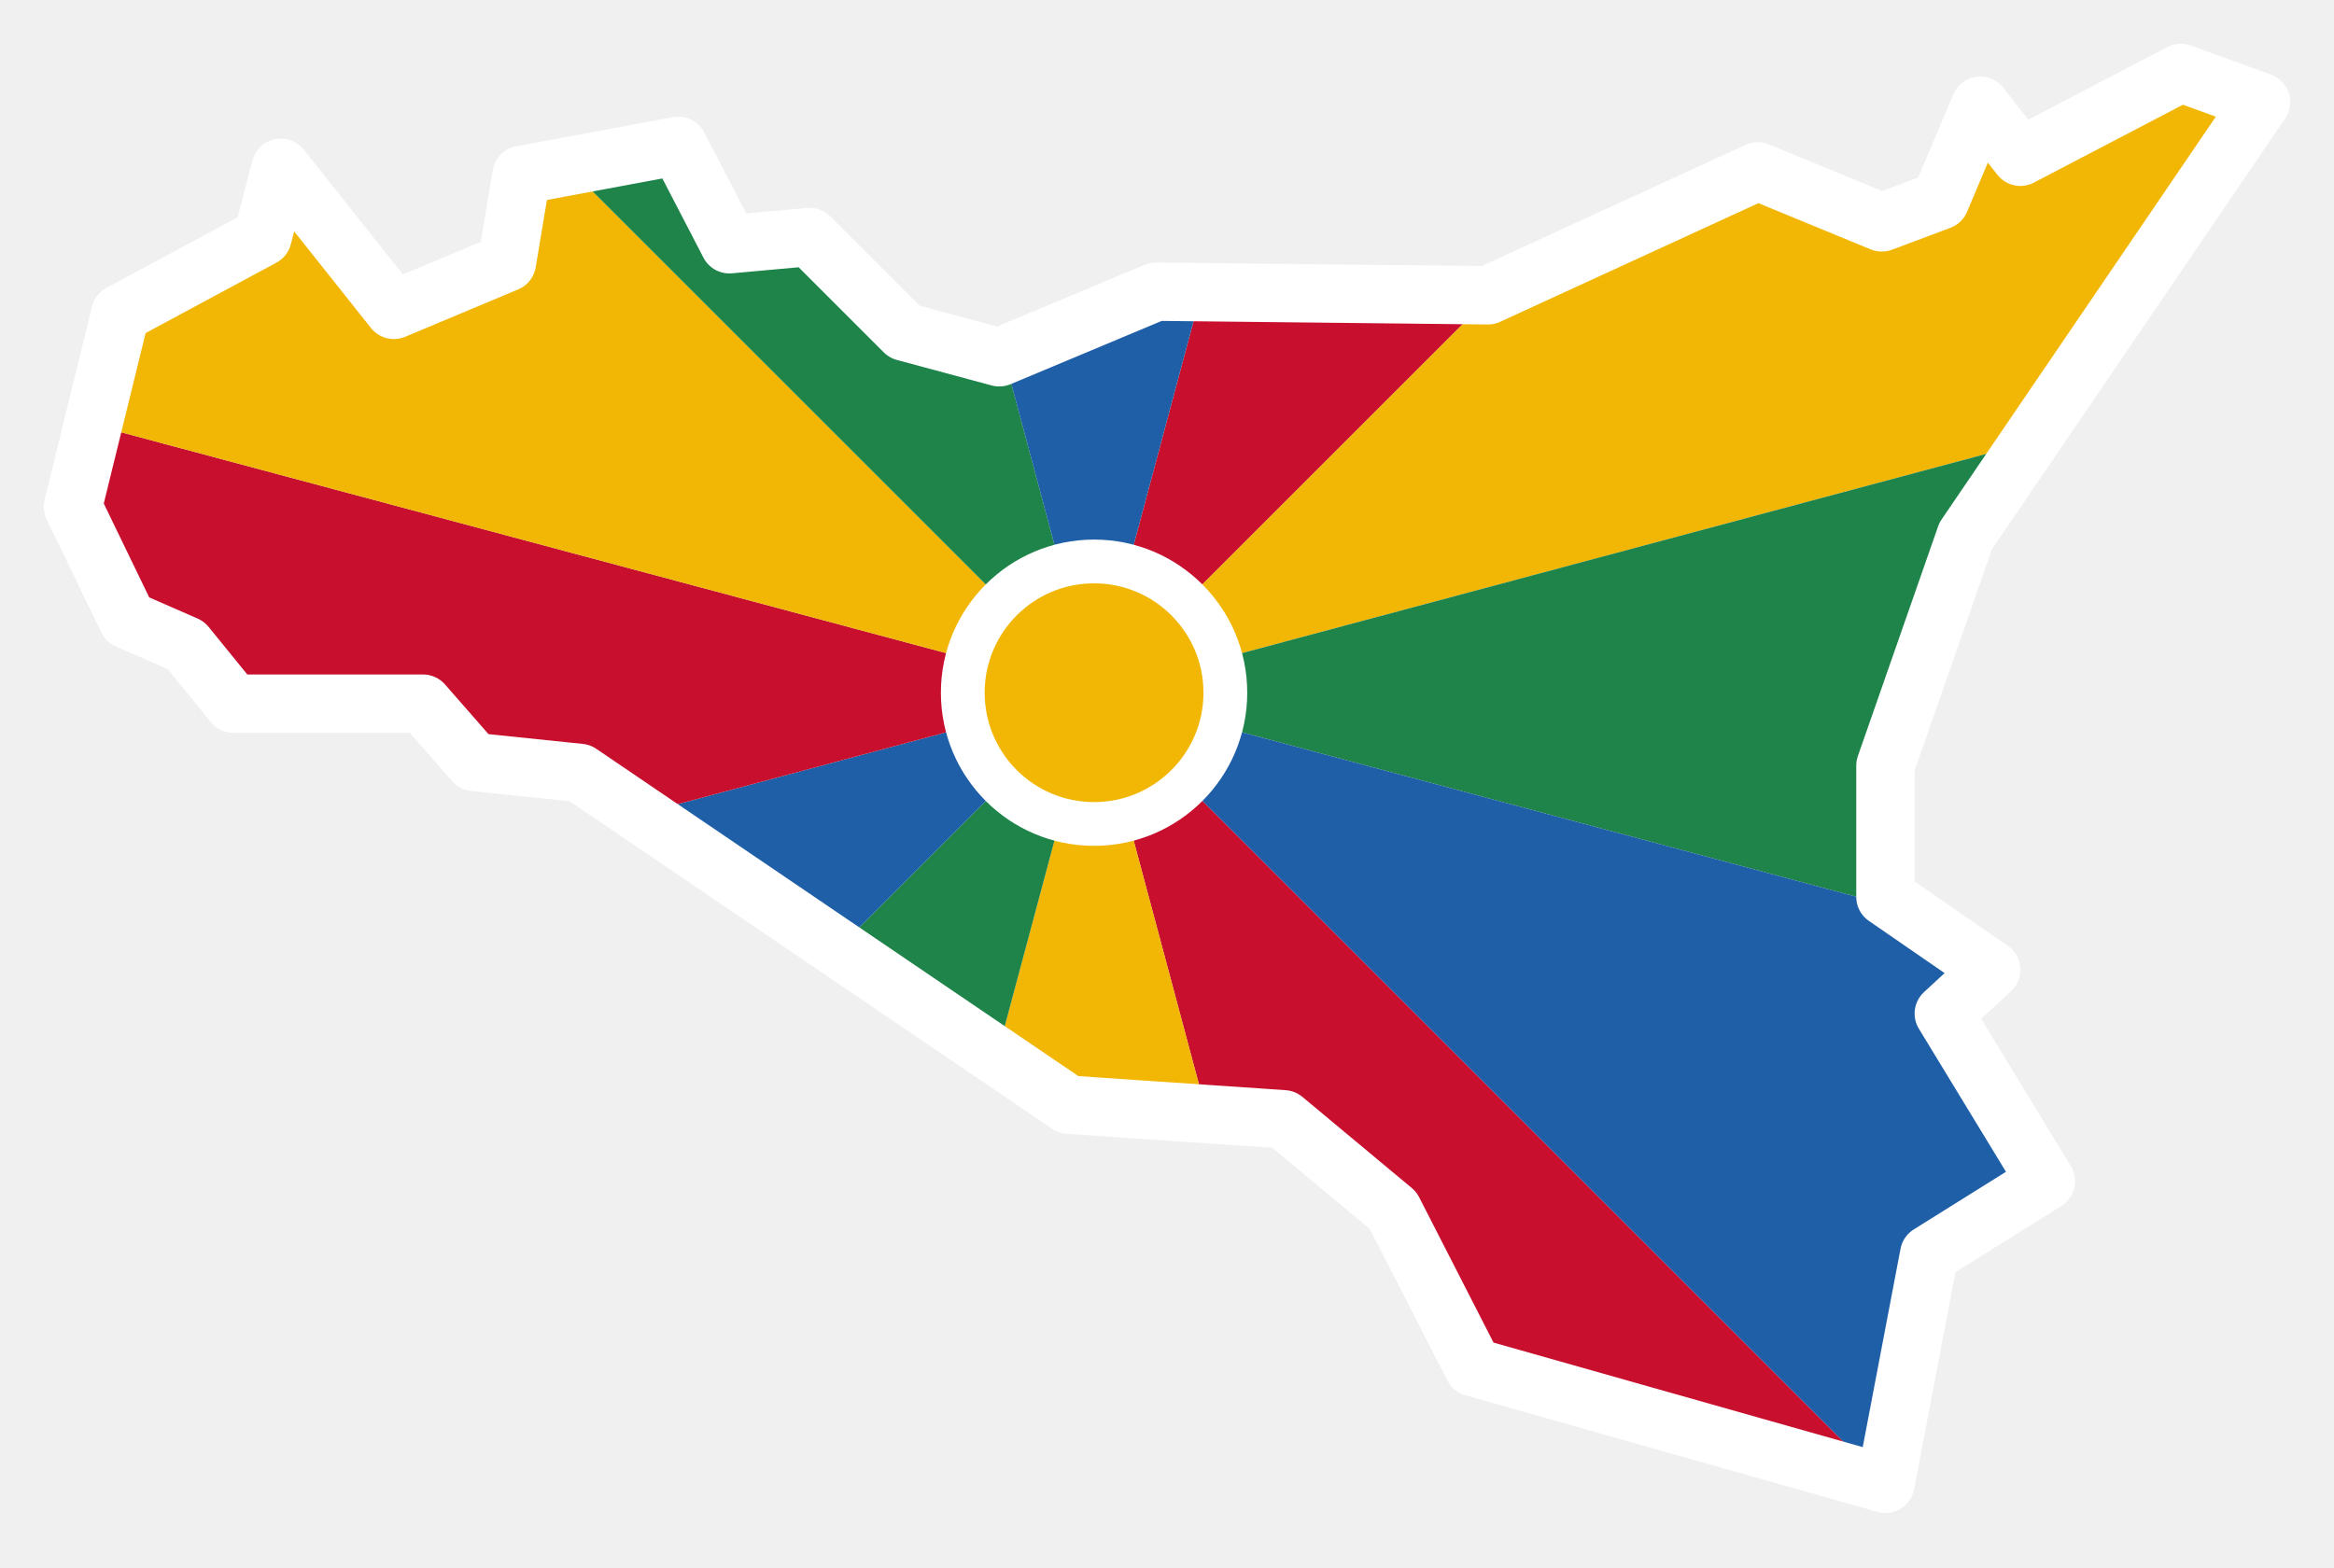
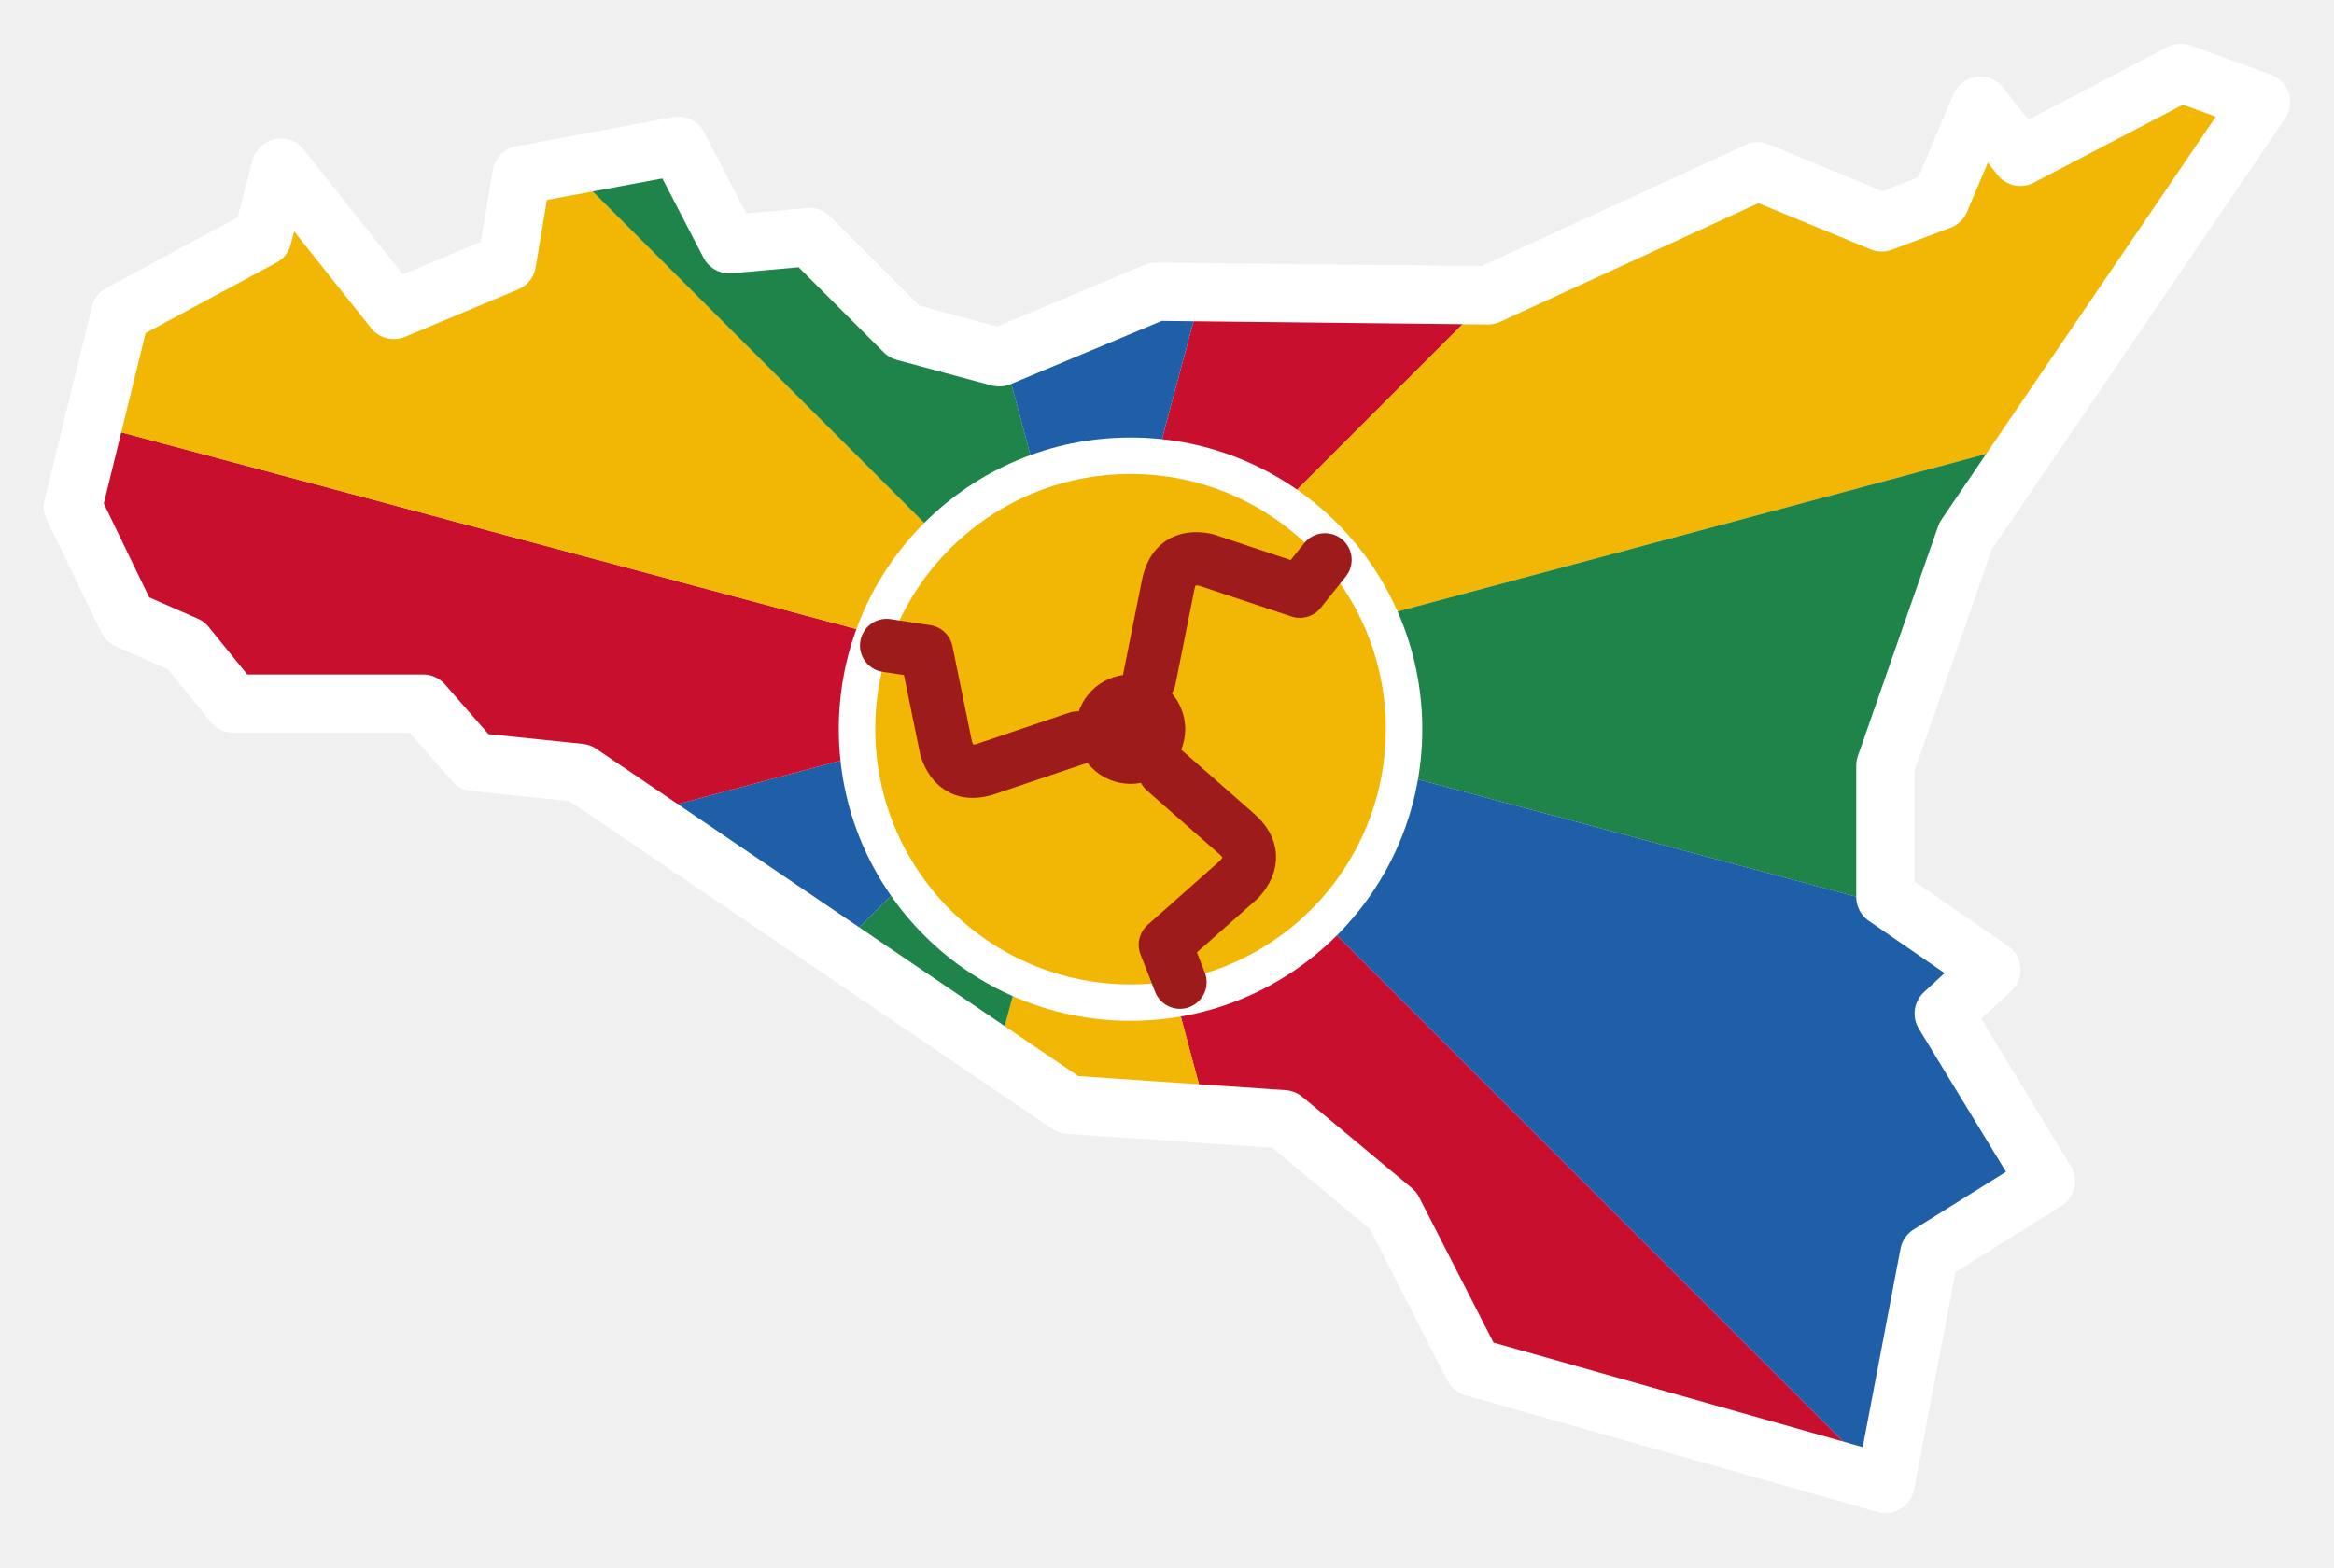
<svg xmlns="http://www.w3.org/2000/svg" viewBox="0 0 64 43">
  <defs>
    <clipPath id="lsic">
      <polygon points="59.8,2.0 62.0,2.8 53.9,14.7 51.7,21.0 51.7,24.6 54.6,26.6 53.3,27.8 56.1,32.4 52.9,34.4 51.7,40.7 40.4,37.5 38.2,33.2 35.2,30.7 29.3,30.3 15.9,21.2 13.0,20.9 11.6,19.3 6.4,19.3 5.1,17.7 3.5,17.0 2.0,13.9 3.3,8.6 7.2,6.5 7.7,4.6 10.8,8.5 13.9,7.2 14.3,4.8 18.6,4.0 20.0,6.7 22.2,6.5 24.8,9.1 27.4,9.8 31.7,8.0 40.8,8.1 48.2,4.7 51.6,6.1 53.2,5.5 54.3,2.9 55.4,4.3" />
    </clipPath>
  </defs>
  <g clip-path="url(#lsic)">
    <path d="M30 19L48.1 -48.6L79.5 -30.5Z" fill="#C8102E" />
    <path d="M30 19L79.5 -30.5L97.6 0.9Z" fill="#F2B705" />
    <path d="M30 19L97.6 0.9L97.6 37.1Z" fill="#1E8449" />
    <path d="M30 19L97.6 37.1L79.5 68.5Z" fill="#1F5FA8" />
    <path d="M30 19L79.5 68.5L48.1 86.6Z" fill="#C8102E" />
    <path d="M30 19L48.1 86.6L11.9 86.6Z" fill="#F2B705" />
    <path d="M30 19L11.9 86.6L-19.5 68.5Z" fill="#1E8449" />
    <path d="M30 19L-19.5 68.5L-37.6 37.1Z" fill="#1F5FA8" />
    <path d="M30 19L-37.6 37.1L-37.6 0.9Z" fill="#C8102E" />
    <path d="M30 19L-37.6 0.9L-19.5 -30.5Z" fill="#F2B705" />
    <path d="M30 19L-19.5 -30.5L11.9 -48.6Z" fill="#1E8449" />
    <path d="M30 19L11.9 -48.6L48.1 -48.6Z" fill="#1F5FA8" />
-     <circle cx="30" cy="19" r="3.6" fill="#F2B705" stroke="#fff" stroke-width="1.2" />
  </g>
  <polygon points="59.8,2.0 62.0,2.8 53.9,14.7 51.7,21.0 51.7,24.6 54.6,26.6 53.3,27.8 56.1,32.4 52.9,34.4 51.7,40.7 40.4,37.5 38.2,33.2 35.2,30.7 29.3,30.3 15.9,21.2 13.0,20.9 11.6,19.3 6.4,19.3 5.1,17.7 3.5,17.0 2.0,13.9 3.3,8.6 7.2,6.5 7.7,4.6 10.8,8.5 13.9,7.2 14.3,4.8 18.6,4.0 20.0,6.7 22.2,6.5 24.8,9.1 27.4,9.8 31.7,8.0 40.8,8.1 48.2,4.7 51.6,6.1 53.2,5.5 54.3,2.9 55.4,4.3" fill="none" stroke="#fff" stroke-width="1.6" stroke-linejoin="round" />
+   <circle cx="31" cy="20" r="8" fill="#fff" />
+   <circle cx="31" cy="20" r="7" fill="#F2B705" />
+   <g transform="translate(31 20) scale(.86)" fill="none" stroke="#9E1B1B" stroke-width="1.7" stroke-linecap="round" stroke-linejoin="round">
+     <path d="M0.6 -1.6 L1.2 -4.6 Q1.4 -5.6 2.4 -5.4 L5.4 -4.4 L6.2 -5.4" transform="rotate(0)" />
+     <path d="M0.6 -1.6 L1.2 -4.6 Q1.4 -5.6 2.4 -5.4 L5.4 -4.4 L6.2 -5.4" transform="rotate(120)" />
+     <path d="M0.6 -1.6 L1.2 -4.6 Q1.4 -5.6 2.4 -5.4 L5.4 -4.4 L6.2 -5.4" transform="rotate(240)" />
+   </g>
+   <circle cx="31" cy="20" r="1.5" fill="#9E1B1B" />
</svg>
